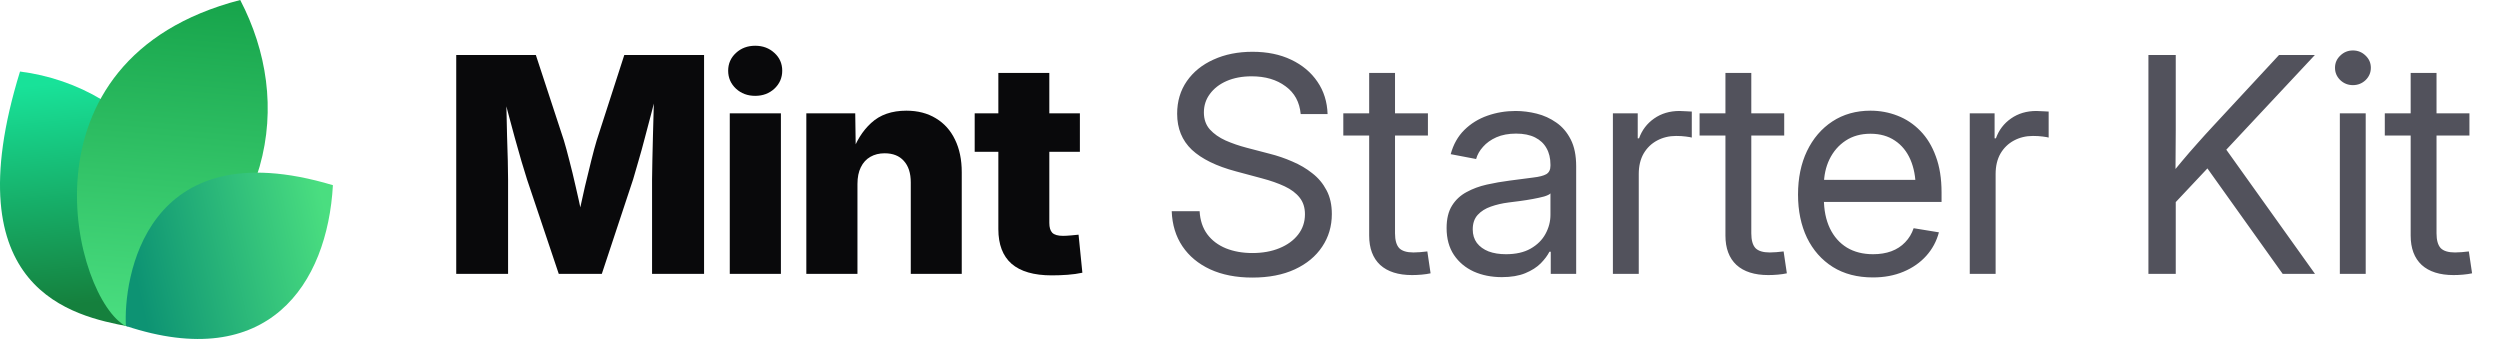
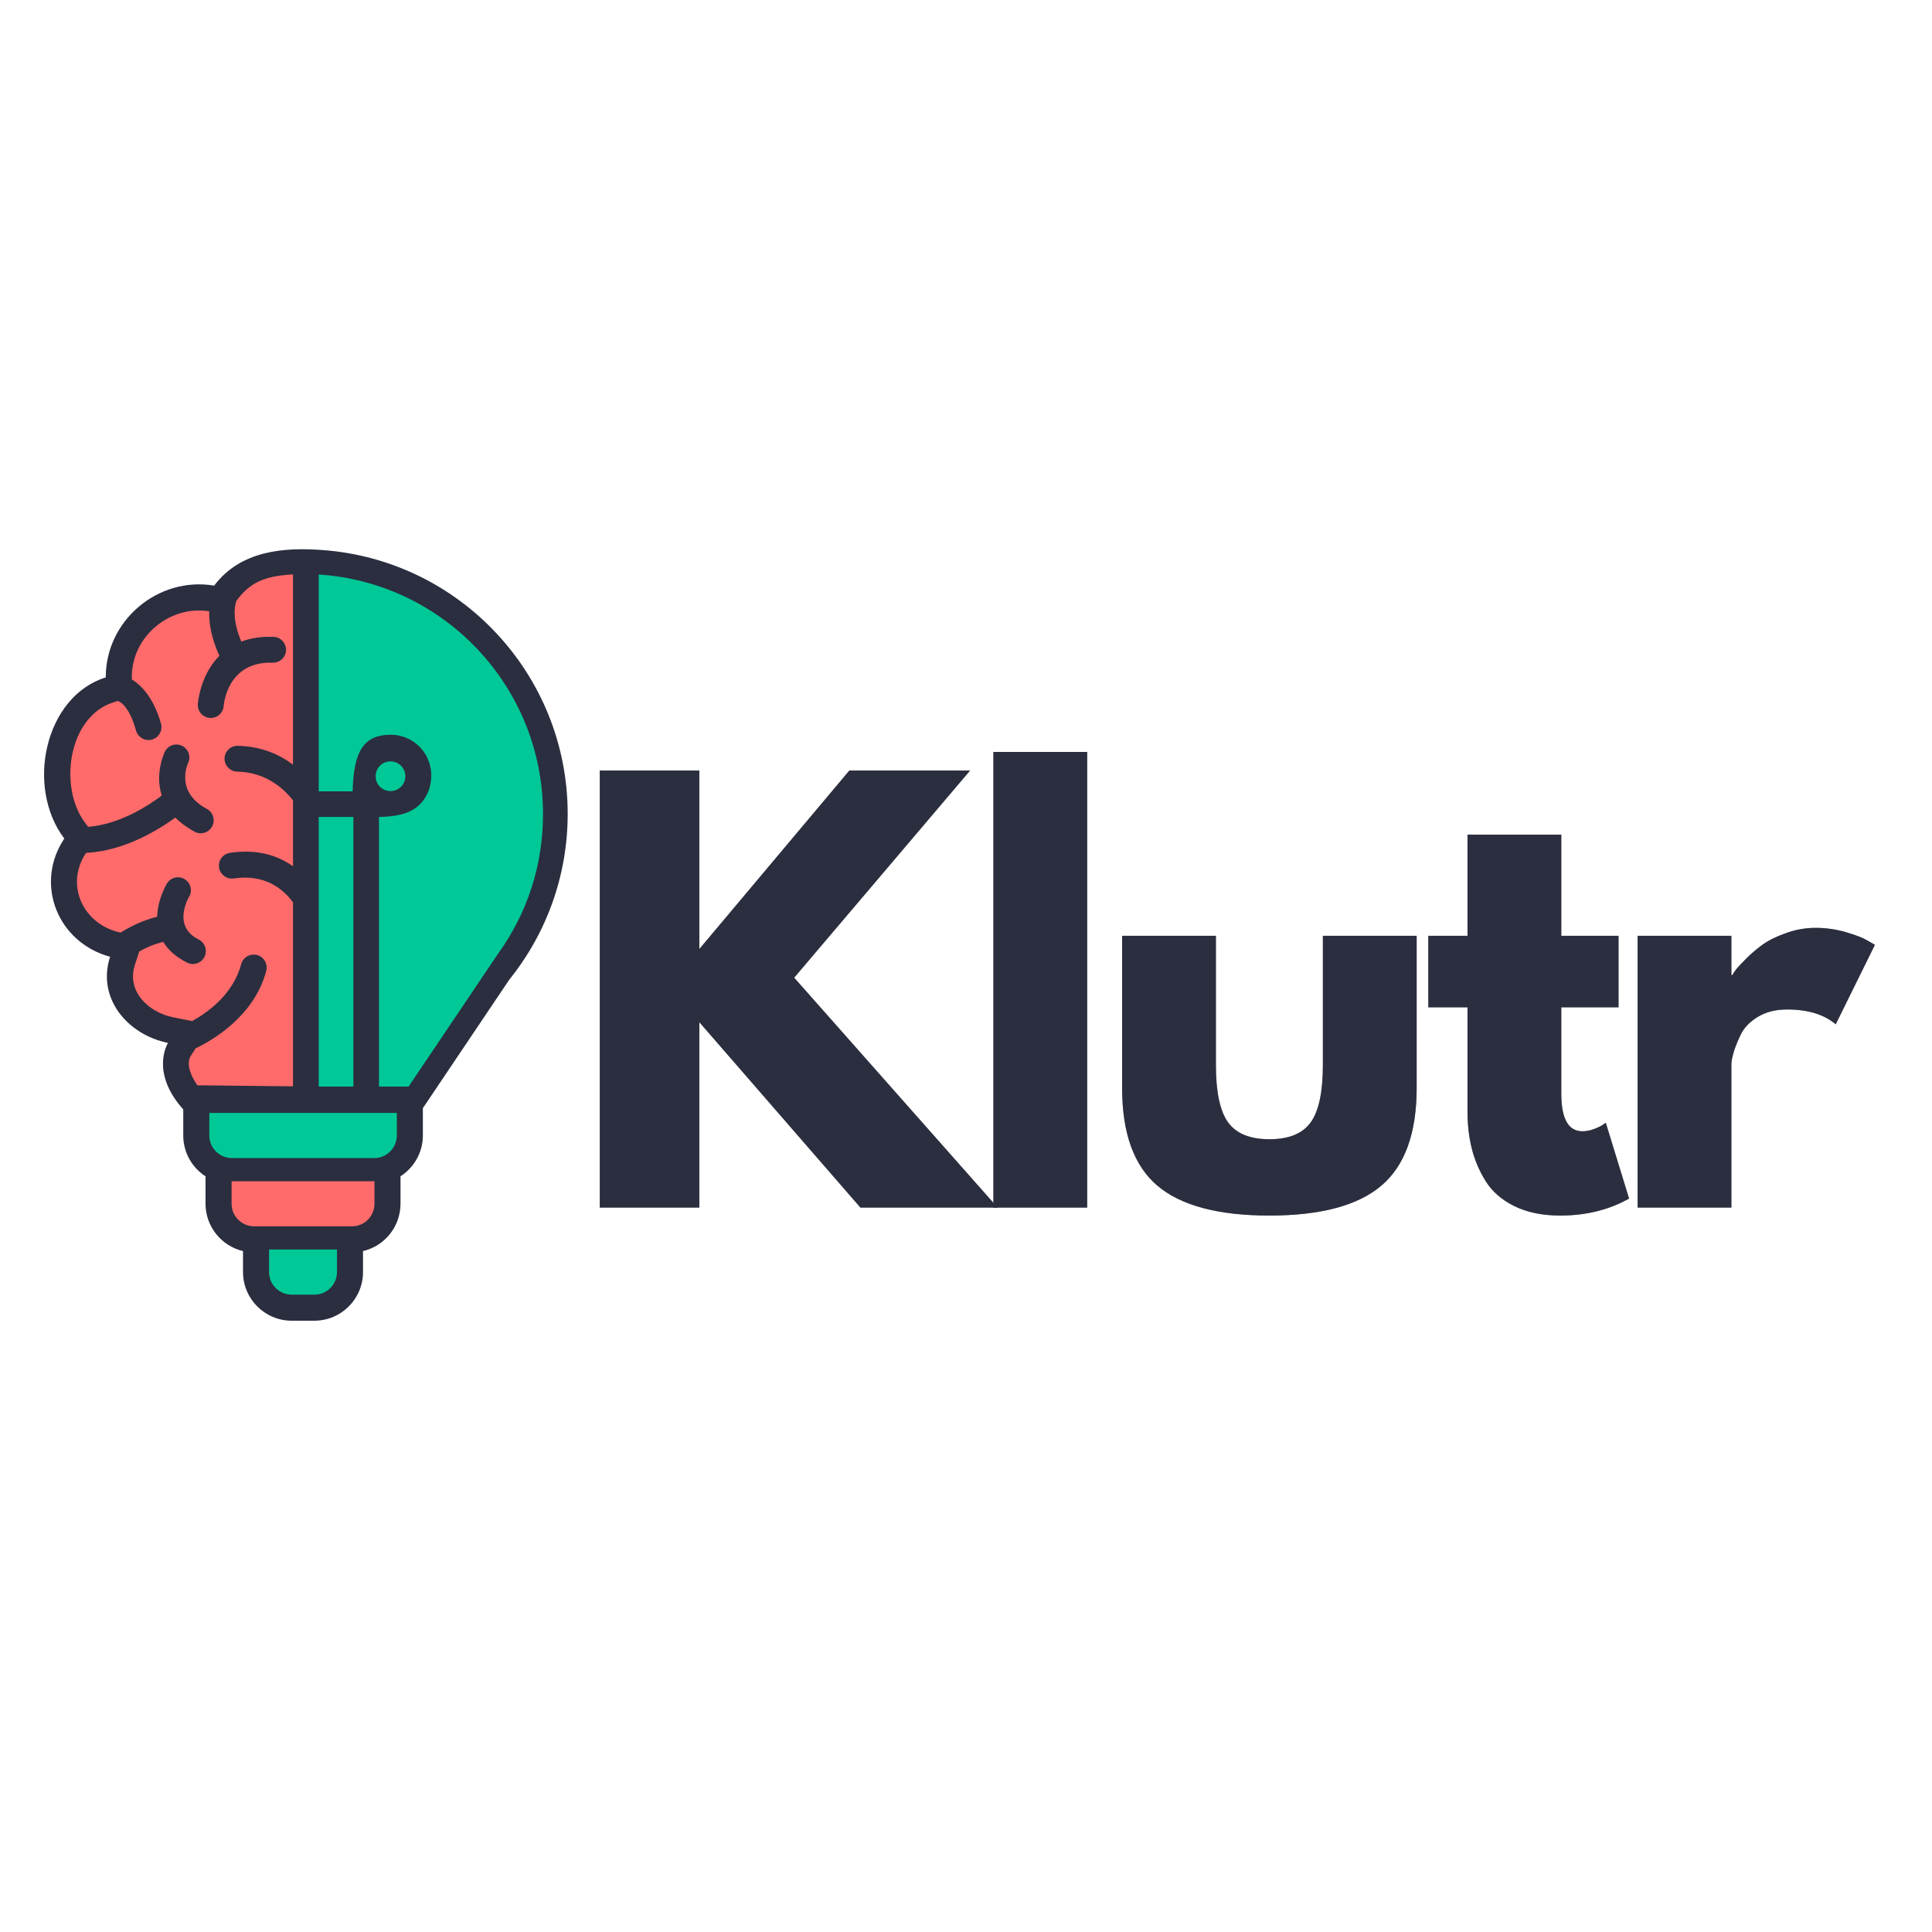
- <svg xmlns="http://www.w3.org/2000/svg" width="177" height="24" viewBox="0 0 177 24" fill="none">
-   <path d="M9.061 23.108C5.268 22.377 -3.391 20.627 1.417 5.064C9.634 6.099 16.973 14.064 9.061 23.108Z" fill="url(#paint0_linear_17557_2020)" />
-   <path d="M8.919 23.094C5.276 21.222 0.784 4.209 17.007 0C20.757 7.193 19.621 16.545 8.919 23.094Z" fill="url(#paint1_linear_17557_2020)" />
-   <path d="M8.914 23.079C8.735 19.882 10.159 9.085 23.57 13.111C23.181 20.123 18.984 26.418 8.914 23.079Z" fill="url(#paint2_linear_17557_2020)" />
-   <path d="M32.301 19.392V3.894H37.938L39.925 9.948C40.036 10.315 40.164 10.787 40.31 11.362C40.462 11.938 40.611 12.552 40.757 13.204C40.91 13.855 41.048 14.483 41.173 15.086C41.305 15.682 41.412 16.192 41.495 16.615H40.695C40.771 16.192 40.871 15.682 40.996 15.086C41.128 14.49 41.267 13.866 41.412 13.214C41.565 12.562 41.714 11.948 41.86 11.373C42.005 10.79 42.133 10.315 42.244 9.948L44.2 3.894H49.848V19.392H46.166V12.704C46.166 12.357 46.173 11.917 46.187 11.383C46.2 10.849 46.214 10.27 46.228 9.646C46.249 9.022 46.266 8.391 46.28 7.753C46.301 7.115 46.311 6.519 46.311 5.964H46.623C46.485 6.561 46.332 7.181 46.166 7.826C45.999 8.471 45.833 9.102 45.666 9.719C45.507 10.336 45.351 10.901 45.198 11.414C45.053 11.928 44.928 12.357 44.824 12.704L42.608 19.392H39.561L37.314 12.704C37.203 12.357 37.072 11.928 36.919 11.414C36.773 10.901 36.614 10.34 36.441 9.729C36.274 9.112 36.104 8.481 35.931 7.836C35.764 7.192 35.608 6.567 35.463 5.964H35.827C35.834 6.512 35.844 7.105 35.858 7.743C35.872 8.374 35.886 9.005 35.9 9.636C35.92 10.26 35.938 10.839 35.952 11.373C35.965 11.907 35.972 12.351 35.972 12.704V19.392H32.301ZM51.668 19.392V8.024H55.288V19.392H51.668ZM53.468 6.786C52.927 6.786 52.473 6.616 52.105 6.276C51.738 5.93 51.554 5.507 51.554 5.007C51.554 4.508 51.738 4.088 52.105 3.749C52.473 3.409 52.927 3.239 53.468 3.239C54.009 3.239 54.463 3.409 54.83 3.749C55.198 4.082 55.382 4.501 55.382 5.007C55.382 5.507 55.198 5.93 54.83 6.276C54.463 6.616 54.009 6.786 53.468 6.786ZM60.708 13.027V19.392H57.088V8.024H60.551L60.593 10.967H60.281C60.593 10.024 61.061 9.268 61.685 8.7C62.309 8.124 63.138 7.836 64.171 7.836C64.975 7.836 65.672 8.017 66.262 8.377C66.851 8.731 67.302 9.234 67.614 9.885C67.933 10.537 68.092 11.307 68.092 12.194V19.392H64.483V12.912C64.483 12.26 64.32 11.754 63.994 11.394C63.675 11.033 63.221 10.853 62.632 10.853C62.25 10.853 61.914 10.936 61.623 11.102C61.332 11.269 61.106 11.515 60.947 11.841C60.787 12.16 60.708 12.555 60.708 13.027ZM76.456 8.024V10.749H69.008V8.024H76.456ZM70.683 5.163H74.292V15.783C74.292 16.102 74.361 16.334 74.5 16.48C74.646 16.625 74.899 16.698 75.259 16.698C75.405 16.698 75.596 16.688 75.831 16.667C76.074 16.646 76.251 16.629 76.362 16.615L76.632 19.309C76.313 19.378 75.963 19.427 75.582 19.455C75.207 19.482 74.836 19.496 74.469 19.496C73.2 19.496 72.25 19.222 71.619 18.674C70.995 18.127 70.683 17.308 70.683 16.22V5.163Z" fill="#09090B" />
-   <path d="M88.667 19.652C87.523 19.652 86.528 19.458 85.682 19.07C84.843 18.681 84.188 18.137 83.716 17.437C83.245 16.736 82.992 15.908 82.957 14.951H84.933C84.968 15.596 85.148 16.14 85.474 16.584C85.8 17.021 86.24 17.354 86.795 17.582C87.35 17.804 87.974 17.915 88.667 17.915C89.388 17.915 90.026 17.801 90.581 17.572C91.143 17.343 91.583 17.024 91.902 16.615C92.228 16.199 92.391 15.717 92.391 15.169C92.391 14.698 92.266 14.306 92.017 13.994C91.767 13.675 91.413 13.408 90.956 13.193C90.498 12.978 89.954 12.787 89.323 12.621L87.502 12.132C86.123 11.765 85.082 11.255 84.382 10.603C83.689 9.944 83.342 9.095 83.342 8.055C83.342 7.174 83.571 6.404 84.028 5.746C84.486 5.087 85.117 4.577 85.921 4.217C86.726 3.849 87.645 3.666 88.678 3.666C89.718 3.666 90.63 3.853 91.413 4.227C92.204 4.602 92.824 5.122 93.275 5.787C93.726 6.446 93.965 7.209 93.993 8.076H92.089C92.013 7.23 91.656 6.574 91.018 6.11C90.387 5.638 89.586 5.403 88.615 5.403C87.95 5.403 87.36 5.513 86.847 5.735C86.341 5.957 85.946 6.262 85.661 6.651C85.377 7.032 85.235 7.469 85.235 7.961C85.235 8.447 85.377 8.849 85.661 9.168C85.946 9.48 86.317 9.74 86.774 9.948C87.232 10.149 87.724 10.319 88.251 10.457L89.884 10.884C90.439 11.023 90.977 11.206 91.496 11.435C92.023 11.657 92.495 11.934 92.911 12.267C93.334 12.593 93.67 12.995 93.92 13.474C94.17 13.945 94.294 14.504 94.294 15.149C94.294 16.015 94.066 16.788 93.608 17.468C93.157 18.148 92.512 18.681 91.673 19.07C90.834 19.458 89.832 19.652 88.667 19.652ZM101.097 8.024V9.594H95.106V8.024H101.097ZM96.937 5.163H98.767V16.521C98.767 17 98.865 17.347 99.059 17.562C99.26 17.77 99.6 17.874 100.078 17.874C100.21 17.874 100.366 17.867 100.546 17.853C100.733 17.832 100.903 17.815 101.056 17.801L101.285 19.351C101.097 19.392 100.886 19.423 100.65 19.444C100.414 19.465 100.189 19.475 99.974 19.475C98.996 19.475 98.244 19.236 97.717 18.758C97.197 18.272 96.937 17.579 96.937 16.677V5.163ZM106.33 19.621C105.595 19.621 104.932 19.489 104.343 19.226C103.754 18.955 103.285 18.564 102.939 18.05C102.592 17.53 102.419 16.896 102.419 16.147C102.419 15.495 102.547 14.965 102.804 14.556C103.06 14.146 103.403 13.828 103.833 13.599C104.263 13.363 104.742 13.186 105.269 13.068C105.796 12.95 106.333 12.857 106.881 12.787C107.574 12.69 108.132 12.617 108.555 12.569C108.978 12.52 109.287 12.441 109.481 12.33C109.675 12.212 109.772 12.014 109.772 11.737V11.654C109.772 11.203 109.679 10.815 109.492 10.489C109.311 10.163 109.041 9.91 108.68 9.729C108.32 9.549 107.872 9.459 107.338 9.459C106.805 9.459 106.34 9.546 105.945 9.719C105.556 9.892 105.241 10.118 104.998 10.395C104.755 10.665 104.593 10.953 104.509 11.258L102.71 10.915C102.897 10.222 103.22 9.65 103.677 9.199C104.135 8.748 104.679 8.412 105.31 8.19C105.941 7.968 106.607 7.857 107.307 7.857C107.8 7.857 108.295 7.92 108.795 8.044C109.301 8.169 109.765 8.381 110.188 8.679C110.611 8.97 110.951 9.369 111.208 9.875C111.464 10.374 111.593 11.005 111.593 11.768V19.392H109.793V17.822H109.7C109.568 18.085 109.363 18.359 109.086 18.643C108.809 18.921 108.444 19.153 107.994 19.34C107.543 19.527 106.988 19.621 106.33 19.621ZM106.621 17.998C107.321 17.998 107.904 17.867 108.368 17.603C108.84 17.333 109.19 16.986 109.419 16.563C109.654 16.133 109.772 15.682 109.772 15.211V13.692C109.703 13.769 109.554 13.841 109.325 13.911C109.096 13.973 108.829 14.032 108.524 14.088C108.226 14.143 107.921 14.192 107.609 14.233C107.304 14.275 107.033 14.309 106.798 14.337C106.354 14.393 105.938 14.49 105.549 14.628C105.168 14.76 104.86 14.954 104.624 15.211C104.388 15.467 104.27 15.811 104.27 16.241C104.27 16.615 104.367 16.934 104.561 17.198C104.762 17.461 105.04 17.662 105.393 17.801C105.747 17.933 106.156 17.998 106.621 17.998ZM114.193 19.392V8.024H115.951V9.792H116.045C116.253 9.209 116.61 8.741 117.116 8.388C117.622 8.034 118.219 7.857 118.905 7.857C119.058 7.857 119.217 7.864 119.384 7.878C119.55 7.885 119.682 7.892 119.779 7.899V9.74C119.716 9.719 119.578 9.695 119.363 9.667C119.155 9.639 118.922 9.625 118.666 9.625C118.174 9.625 117.726 9.733 117.324 9.948C116.922 10.163 116.603 10.471 116.367 10.874C116.138 11.276 116.024 11.758 116.024 12.319V19.392H114.193ZM126.322 8.024V9.594H120.33V8.024H126.322ZM122.161 5.163H123.992V16.521C123.992 17 124.089 17.347 124.283 17.562C124.484 17.77 124.824 17.874 125.302 17.874C125.434 17.874 125.59 17.867 125.77 17.853C125.958 17.832 126.127 17.815 126.28 17.801L126.509 19.351C126.322 19.392 126.11 19.423 125.874 19.444C125.639 19.465 125.413 19.475 125.198 19.475C124.221 19.475 123.468 19.236 122.941 18.758C122.421 18.272 122.161 17.579 122.161 16.677V5.163ZM132.604 19.642C131.502 19.642 130.555 19.396 129.765 18.903C128.974 18.404 128.364 17.714 127.934 16.834C127.511 15.946 127.3 14.927 127.3 13.775C127.3 12.611 127.511 11.584 127.934 10.697C128.364 9.802 128.964 9.102 129.734 8.596C130.51 8.089 131.408 7.836 132.428 7.836C133.1 7.836 133.738 7.954 134.341 8.19C134.952 8.426 135.489 8.783 135.954 9.261C136.425 9.74 136.793 10.343 137.056 11.071C137.327 11.792 137.462 12.645 137.462 13.63V14.296H128.433V12.735H136.463L135.631 13.297C135.631 12.541 135.506 11.876 135.257 11.3C135.007 10.725 134.643 10.277 134.165 9.958C133.686 9.632 133.107 9.469 132.428 9.469C131.748 9.469 131.162 9.632 130.67 9.958C130.177 10.284 129.796 10.725 129.526 11.279C129.262 11.827 129.13 12.441 129.13 13.12V14.046C129.13 14.864 129.273 15.572 129.557 16.168C129.841 16.757 130.243 17.211 130.763 17.53C131.283 17.842 131.901 17.998 132.615 17.998C133.093 17.998 133.523 17.929 133.905 17.79C134.293 17.645 134.619 17.433 134.882 17.156C135.153 16.879 135.354 16.546 135.486 16.157L137.275 16.449C137.108 17.08 136.81 17.634 136.38 18.113C135.95 18.591 135.413 18.966 134.768 19.236C134.123 19.507 133.402 19.642 132.604 19.642ZM139.459 19.392V8.024H141.217V9.792H141.311C141.519 9.209 141.876 8.741 142.382 8.388C142.888 8.034 143.485 7.857 144.171 7.857C144.324 7.857 144.483 7.864 144.649 7.878C144.816 7.885 144.948 7.892 145.045 7.899V9.74C144.982 9.719 144.844 9.695 144.629 9.667C144.421 9.639 144.188 9.625 143.932 9.625C143.439 9.625 142.992 9.733 142.59 9.948C142.188 10.163 141.869 10.471 141.633 10.874C141.404 11.276 141.29 11.758 141.29 12.319V19.392H139.459ZM153.429 14.961V12.715C153.783 12.257 154.136 11.82 154.49 11.404C154.844 10.981 155.204 10.565 155.572 10.156C155.939 9.74 156.314 9.327 156.695 8.918L161.355 3.894H163.893L157.277 10.967H157.184L153.429 14.961ZM152.108 19.392V3.894H154.043V9.241L154.022 12.559L154.043 13.505V19.392H152.108ZM161.615 19.392L155.967 11.477L157.173 9.969L163.903 19.392H161.615ZM165.661 19.392V8.024H167.492V19.392H165.661ZM166.587 6.027C166.24 6.027 165.942 5.909 165.692 5.673C165.443 5.43 165.318 5.139 165.318 4.799C165.318 4.459 165.443 4.172 165.692 3.936C165.942 3.693 166.24 3.572 166.587 3.572C166.934 3.572 167.232 3.693 167.482 3.936C167.731 4.172 167.856 4.459 167.856 4.799C167.856 5.139 167.731 5.43 167.482 5.673C167.232 5.909 166.934 6.027 166.587 6.027ZM174.836 8.024V9.594H168.844V8.024H174.836ZM170.675 5.163H172.506V16.521C172.506 17 172.603 17.347 172.797 17.562C172.998 17.77 173.338 17.874 173.816 17.874C173.948 17.874 174.104 17.867 174.284 17.853C174.472 17.832 174.641 17.815 174.794 17.801L175.023 19.351C174.836 19.392 174.624 19.423 174.388 19.444C174.153 19.465 173.927 19.475 173.712 19.475C172.735 19.475 171.982 19.236 171.455 18.758C170.935 18.272 170.675 17.579 170.675 16.677V5.163Z" fill="#52525C" />
+ <svg xmlns="http://www.w3.org/2000/svg" width="500" zoomAndPan="magnify" viewBox="0 0 375 375" height="500" preserveAspectRatio="xMidYMid meet" version="1.0">
  <defs>
-     <linearGradient id="paint0_linear_17557_2020" x1="3.776" y1="5.916" x2="5.232" y2="21.559" gradientUnits="userSpaceOnUse">
-       <stop stop-color="#18E299" />
-       <stop offset="1" stop-color="#15803D" />
-     </linearGradient>
-     <linearGradient id="paint1_linear_17557_2020" x1="12.171" y1="-0.718" x2="10.19" y2="22.983" gradientUnits="userSpaceOnUse">
-       <stop stop-color="#16A34A" />
-       <stop offset="1" stop-color="#4ADE80" />
-     </linearGradient>
-     <linearGradient id="paint2_linear_17557_2020" x1="23.133" y1="15.353" x2="9.338" y2="18.52" gradientUnits="userSpaceOnUse">
-       <stop stop-color="#4ADE80" />
-       <stop offset="1" stop-color="#0D9373" />
-     </linearGradient>
+     <g />
+     <clipPath id="b128196083">
+       <path d="M 0.16 0.188 L 102.297 0.188 L 102.297 150.391 L 0.16 150.391 Z M 0.16 0.188 " clip-rule="nonzero" />
+     </clipPath>
+     <clipPath id="3bca2a6147">
+       <rect x="0" width="358" y="0" height="166" />
+     </clipPath>
  </defs>
+   <g transform="matrix(1, 0, 0, 1, 8, 106)">
+     <g clip-path="url(#3bca2a6147)">
+       <g fill="#000000" fill-opacity="0.4">
+         <g transform="translate(102.2431, 128.3918)">
+           <g>
+             <path d="M 83.391 0 L 56.766 0 L 25.5 -35.984 L 25.5 0 L 6.172 0 L 6.172 -84.828 L 25.5 -84.828 L 25.5 -50.188 L 54.609 -84.828 L 78.047 -84.828 L 43.906 -44.625 Z M 83.391 0 " />
+           </g>
+         </g>
+       </g>
+       <g fill="#000000" fill-opacity="0.4">
+         <g transform="translate(178.6456, 128.3918)">
+           <g>
+             <path d="M 6.172 0 L 6.172 -88.438 L 24.375 -88.438 L 24.375 0 Z M 6.172 0 " />
+           </g>
+         </g>
+       </g>
+       <g fill="#000000" fill-opacity="0.4">
+         <g transform="translate(204.6613, 128.3918)">
+           <g>
+             <path d="M 23.344 -52.75 L 23.344 -27.656 C 23.344 -22.445 24.129 -18.742 25.703 -16.547 C 27.285 -14.359 29.961 -13.266 33.734 -13.266 C 37.504 -13.266 40.176 -14.359 41.75 -16.547 C 43.32 -18.742 44.109 -22.445 44.109 -27.656 L 44.109 -52.75 L 62.312 -52.75 L 62.312 -23.234 C 62.312 -14.461 60.031 -8.141 55.469 -4.266 C 50.914 -0.391 43.664 1.547 33.719 1.547 C 23.781 1.547 16.531 -0.391 11.969 -4.266 C 7.414 -8.141 5.141 -14.461 5.141 -23.234 L 5.141 -52.75 Z M 23.344 -52.75 " />
+           </g>
+         </g>
+       </g>
+       <g fill="#000000" fill-opacity="0.4">
+         <g transform="translate(267.5931, 128.3918)">
+           <g>
+             <path d="M 9.25 -52.75 L 9.25 -72.391 L 27.453 -72.391 L 27.453 -52.75 L 38.562 -52.75 L 38.562 -38.875 L 27.453 -38.875 L 27.453 -22.109 C 27.453 -17.242 28.82 -14.812 31.562 -14.812 C 32.25 -14.812 32.969 -14.945 33.719 -15.219 C 34.477 -15.488 35.062 -15.766 35.469 -16.047 L 36.094 -16.453 L 40.609 -1.75 C 36.703 0.445 32.25 1.547 27.25 1.547 C 23.82 1.547 20.875 0.945 18.406 -0.25 C 15.938 -1.457 14.066 -3.07 12.797 -5.094 C 11.535 -7.113 10.629 -9.238 10.078 -11.469 C 9.523 -13.695 9.25 -16.078 9.25 -18.609 L 9.25 -38.875 L 1.641 -38.875 L 1.641 -52.75 Z M 9.25 -52.75 " />
+           </g>
+         </g>
+       </g>
+       <g fill="#000000" fill-opacity="0.4">
+         <g transform="translate(303.6862, 128.3918)">
+           <g>
+             <path d="M 6.172 0 L 6.172 -52.75 L 24.375 -52.75 L 24.375 -45.141 L 24.578 -45.141 C 24.711 -45.41 24.93 -45.75 25.234 -46.156 C 25.547 -46.57 26.219 -47.297 27.25 -48.328 C 28.281 -49.359 29.375 -50.285 30.531 -51.109 C 31.695 -51.93 33.207 -52.664 35.062 -53.312 C 36.914 -53.969 38.801 -54.297 40.719 -54.297 C 42.707 -54.297 44.66 -54.02 46.578 -53.469 C 48.492 -52.914 49.898 -52.367 50.797 -51.828 L 52.234 -51 L 44.625 -35.578 C 42.363 -37.492 39.211 -38.453 35.172 -38.453 C 32.973 -38.453 31.082 -37.973 29.5 -37.016 C 27.926 -36.055 26.812 -34.891 26.156 -33.516 C 25.508 -32.148 25.051 -30.988 24.781 -30.031 C 24.508 -29.07 24.375 -28.316 24.375 -27.766 L 24.375 0 Z M 6.172 0 " />
+           </g>
+         </g>
+       </g>
+       <g fill="#2b2e3f" fill-opacity="1">
+         <g transform="translate(102.2431, 128.3918)">
+           <g>
+             <path d="M 83.391 0 L 56.766 0 L 25.5 -35.984 L 25.5 0 L 6.172 0 L 6.172 -84.828 L 25.5 -84.828 L 25.5 -50.188 L 54.609 -84.828 L 78.047 -84.828 L 43.906 -44.625 Z M 83.391 0 " />
+           </g>
+         </g>
+       </g>
+       <g fill="#2b2e3f" fill-opacity="1">
+         <g transform="translate(178.6456, 128.3918)">
+           <g>
+             <path d="M 6.172 0 L 6.172 -88.438 L 24.375 -88.438 L 24.375 0 Z M 6.172 0 " />
+           </g>
+         </g>
+       </g>
+       <g fill="#2b2e3f" fill-opacity="1">
+         <g transform="translate(204.6613, 128.3918)">
+           <g>
+             <path d="M 23.344 -52.75 L 23.344 -27.656 C 23.344 -22.445 24.129 -18.742 25.703 -16.547 C 27.285 -14.359 29.961 -13.266 33.734 -13.266 C 37.504 -13.266 40.176 -14.359 41.75 -16.547 C 43.32 -18.742 44.109 -22.445 44.109 -27.656 L 44.109 -52.75 L 62.312 -52.75 L 62.312 -23.234 C 62.312 -14.461 60.031 -8.141 55.469 -4.266 C 50.914 -0.391 43.664 1.547 33.719 1.547 C 23.781 1.547 16.531 -0.391 11.969 -4.266 C 7.414 -8.141 5.141 -14.461 5.141 -23.234 L 5.141 -52.75 Z M 23.344 -52.75 " />
+           </g>
+         </g>
+       </g>
+       <g fill="#2b2e3f" fill-opacity="1">
+         <g transform="translate(267.5931, 128.3918)">
+           <g>
+             <path d="M 9.25 -52.75 L 9.25 -72.391 L 27.453 -72.391 L 27.453 -52.75 L 38.562 -52.75 L 38.562 -38.875 L 27.453 -38.875 L 27.453 -22.109 C 27.453 -17.242 28.82 -14.812 31.562 -14.812 C 32.25 -14.812 32.969 -14.945 33.719 -15.219 C 34.477 -15.488 35.062 -15.766 35.469 -16.047 L 36.094 -16.453 L 40.609 -1.75 C 36.703 0.445 32.25 1.547 27.25 1.547 C 23.82 1.547 20.875 0.945 18.406 -0.25 C 15.938 -1.457 14.066 -3.07 12.797 -5.094 C 11.535 -7.113 10.629 -9.238 10.078 -11.469 C 9.523 -13.695 9.25 -16.078 9.25 -18.609 L 9.25 -38.875 L 1.641 -38.875 L 1.641 -52.75 Z M 9.25 -52.75 " />
+           </g>
+         </g>
+       </g>
+       <g fill="#2b2e3f" fill-opacity="1">
+         <g transform="translate(303.6862, 128.3918)">
+           <g>
+             <path d="M 6.172 0 L 6.172 -52.75 L 24.375 -52.75 L 24.375 -45.141 L 24.578 -45.141 C 24.711 -45.41 24.93 -45.75 25.234 -46.156 C 25.547 -46.57 26.219 -47.297 27.25 -48.328 C 28.281 -49.359 29.375 -50.285 30.531 -51.109 C 31.695 -51.93 33.207 -52.664 35.062 -53.312 C 36.914 -53.969 38.801 -54.297 40.719 -54.297 C 42.707 -54.297 44.66 -54.02 46.578 -53.469 C 48.492 -52.914 49.898 -52.367 50.797 -51.828 L 52.234 -51 L 44.625 -35.578 C 42.363 -37.492 39.211 -38.453 35.172 -38.453 C 32.973 -38.453 31.082 -37.973 29.5 -37.016 C 27.926 -36.055 26.812 -34.891 26.156 -33.516 C 25.508 -32.148 25.051 -30.988 24.781 -30.031 C 24.508 -29.07 24.375 -28.316 24.375 -27.766 L 24.375 0 Z M 6.172 0 " />
+           </g>
+         </g>
+       </g>
+       <g clip-path="url(#b128196083)">
+         <path fill="#2b2e3f" d="M 62.461 136.836 L 62.461 140.91 C 62.461 146.109 58.227 150.348 53.027 150.348 L 48.602 150.348 C 43.406 150.348 39.168 146.109 39.168 140.91 L 39.168 136.836 C 35.008 135.855 31.891 132.105 31.891 127.645 L 31.891 122.324 C 29.285 120.633 27.57 117.719 27.57 114.398 L 27.57 109.344 C 21.031 102.027 24.613 96.426 24.613 96.426 C 16.848 94.875 10.738 87.824 13.367 79.715 C 3.055 76.879 -1.328 65.465 4.48 56.766 C -3.098 46.738 0.672 29.168 12.535 25.48 C 12.473 14.516 22.621 5.836 33.566 7.668 C 38.742 0.816 47.18 0.188 54.781 0.777 C 81.293 2.797 102.188 24.949 102.188 51.992 C 102.188 63.734 98.211 75.004 90.852 84.152 L 74.078 109.094 L 74.078 114.395 C 74.078 117.715 72.348 120.629 69.738 122.32 L 69.738 127.641 C 69.738 132.105 66.641 135.859 62.461 136.836 Z M 62.461 136.836 " fill-opacity="1" fill-rule="evenodd" />
+       </g>
+       <path fill="#00c896" d="M 32.629 110.016 L 69.027 110.016 L 69.027 114.398 C 69.027 116.805 67.051 118.781 64.645 118.781 L 37.012 118.781 C 34.586 118.781 32.629 116.805 32.629 114.398 Z M 32.629 110.016 " fill-opacity="1" fill-rule="evenodd" />
+       <path fill="#ff6b6b" d="M 36.945 123.285 L 64.684 123.285 L 64.684 127.645 C 64.684 130.07 62.73 132.027 60.324 132.027 L 41.332 132.027 C 38.926 132.027 36.949 130.07 36.949 127.645 L 36.949 123.285 Z M 36.945 123.285 " fill-opacity="1" fill-rule="evenodd" />
+       <path fill="#00c896" d="M 44.223 136.531 L 57.41 136.531 L 57.41 140.91 C 57.41 143.316 55.453 145.293 53.027 145.293 L 48.605 145.293 C 46.199 145.293 44.223 143.316 44.223 140.91 Z M 44.223 136.531 " fill-opacity="1" fill-rule="evenodd" />
+       <path fill="#00c896" d="M 53.863 104.902 L 60.59 104.902 L 60.59 52.566 L 53.863 52.566 Z M 65.562 104.902 L 71.309 104.902 L 88.613 79.203 C 94.34 71.277 97.398 62 97.398 51.996 C 97.398 27.297 78.16 7.078 53.863 5.512 L 53.863 47.598 L 60.445 47.598 C 60.629 39.648 62.707 36.715 67.641 36.613 C 72.82 36.512 76.895 41.297 75.387 46.844 C 75.344 46.965 75.324 47.086 75.285 47.207 C 73.816 51.344 70.414 52.488 65.562 52.566 Z M 67.785 47.551 C 66.195 47.551 64.91 46.266 64.91 44.676 C 64.91 43.066 66.195 41.785 67.785 41.785 C 69.395 41.785 70.676 43.07 70.676 44.676 C 70.676 46.266 69.395 47.551 67.785 47.551 Z M 67.785 47.551 " fill-opacity="1" fill-rule="evenodd" />
+       <path fill="#ff6b6b" d="M 28.961 99.051 C 28.102 100.723 29.141 102.965 30.305 104.652 L 48.871 104.855 L 48.871 69.137 C 46.934 66.508 43.367 63.613 37.375 64.508 C 36.008 64.711 34.727 63.754 34.52 62.387 C 34.316 61 35.277 59.738 36.641 59.535 C 42.004 58.742 45.977 60.086 48.871 62.141 L 48.871 49.344 C 46.75 46.676 43.285 43.879 38.047 43.777 C 36.66 43.738 35.559 42.594 35.582 41.211 C 35.625 39.824 36.766 38.727 38.148 38.766 C 42.652 38.848 46.176 40.395 48.867 42.414 L 48.867 5.488 C 43.465 5.812 40.57 6.934 37.859 10.664 C 37.41 12.152 37.227 14.719 38.84 18.531 C 40.57 17.879 42.609 17.516 45.098 17.617 C 46.48 17.656 47.559 18.82 47.523 20.203 C 47.48 21.57 46.316 22.668 44.934 22.629 C 35.969 22.324 35.418 31.004 35.418 31.027 C 35.316 32.414 34.109 33.453 32.727 33.352 C 31.344 33.25 30.301 32.043 30.402 30.66 C 30.402 30.621 30.75 25.141 34.582 21.289 C 33.012 17.844 32.543 14.969 32.605 12.648 C 24.883 11.426 17.543 17.602 17.586 25.445 L 17.586 25.875 C 19.195 26.855 21.762 29.176 23.25 34.457 C 23.617 35.801 22.824 37.188 21.5 37.551 C 20.156 37.918 18.77 37.125 18.402 35.801 C 16.938 30.543 14.938 30.094 14.918 30.094 L 14.836 30.055 L 14.043 30.316 C 5.199 33.07 3.324 46.844 8.52 53.711 L 9.109 54.488 C 15.285 54 20.852 50.332 23.395 48.414 C 21.988 44.012 23.969 39.977 23.969 39.957 C 24.559 38.691 26.047 38.164 27.309 38.754 C 28.574 39.344 29.105 40.852 28.512 42.094 C 28.512 42.117 25.824 47.617 32.141 51 C 33.363 51.656 33.832 53.184 33.18 54.402 C 32.527 55.625 31 56.098 29.777 55.441 C 28.207 54.586 26.984 53.672 26.027 52.691 C 22.766 55.074 16.145 59.172 8.723 59.539 L 8.684 59.582 C 4.688 65.574 7.906 72.973 14.715 74.848 L 15.387 75.027 C 17.242 73.867 19.688 72.625 22.5 71.949 C 22.602 68.465 24.375 65.531 24.395 65.512 C 25.086 64.309 26.641 63.922 27.82 64.633 C 29.023 65.348 29.41 66.895 28.695 68.078 C 28.676 68.098 25.293 73.746 30.551 76.352 C 31.793 76.965 32.301 78.473 31.691 79.715 C 31.082 80.957 29.57 81.469 28.328 80.855 C 26.047 79.715 24.578 78.309 23.699 76.824 C 21.93 77.23 20.336 77.941 19.035 78.676 L 18.18 81.285 C 16.508 86.441 20.867 90.52 25.617 91.457 L 29.285 92.188 C 32.426 90.457 37.277 86.93 38.805 81.164 C 39.168 79.816 40.535 79.02 41.883 79.367 C 43.23 79.715 44.023 81.102 43.676 82.449 C 41.375 91.148 33.469 95.797 29.961 97.488 Z M 28.961 99.051 " fill-opacity="1" fill-rule="evenodd" />
+     </g>
+   </g>
</svg>
